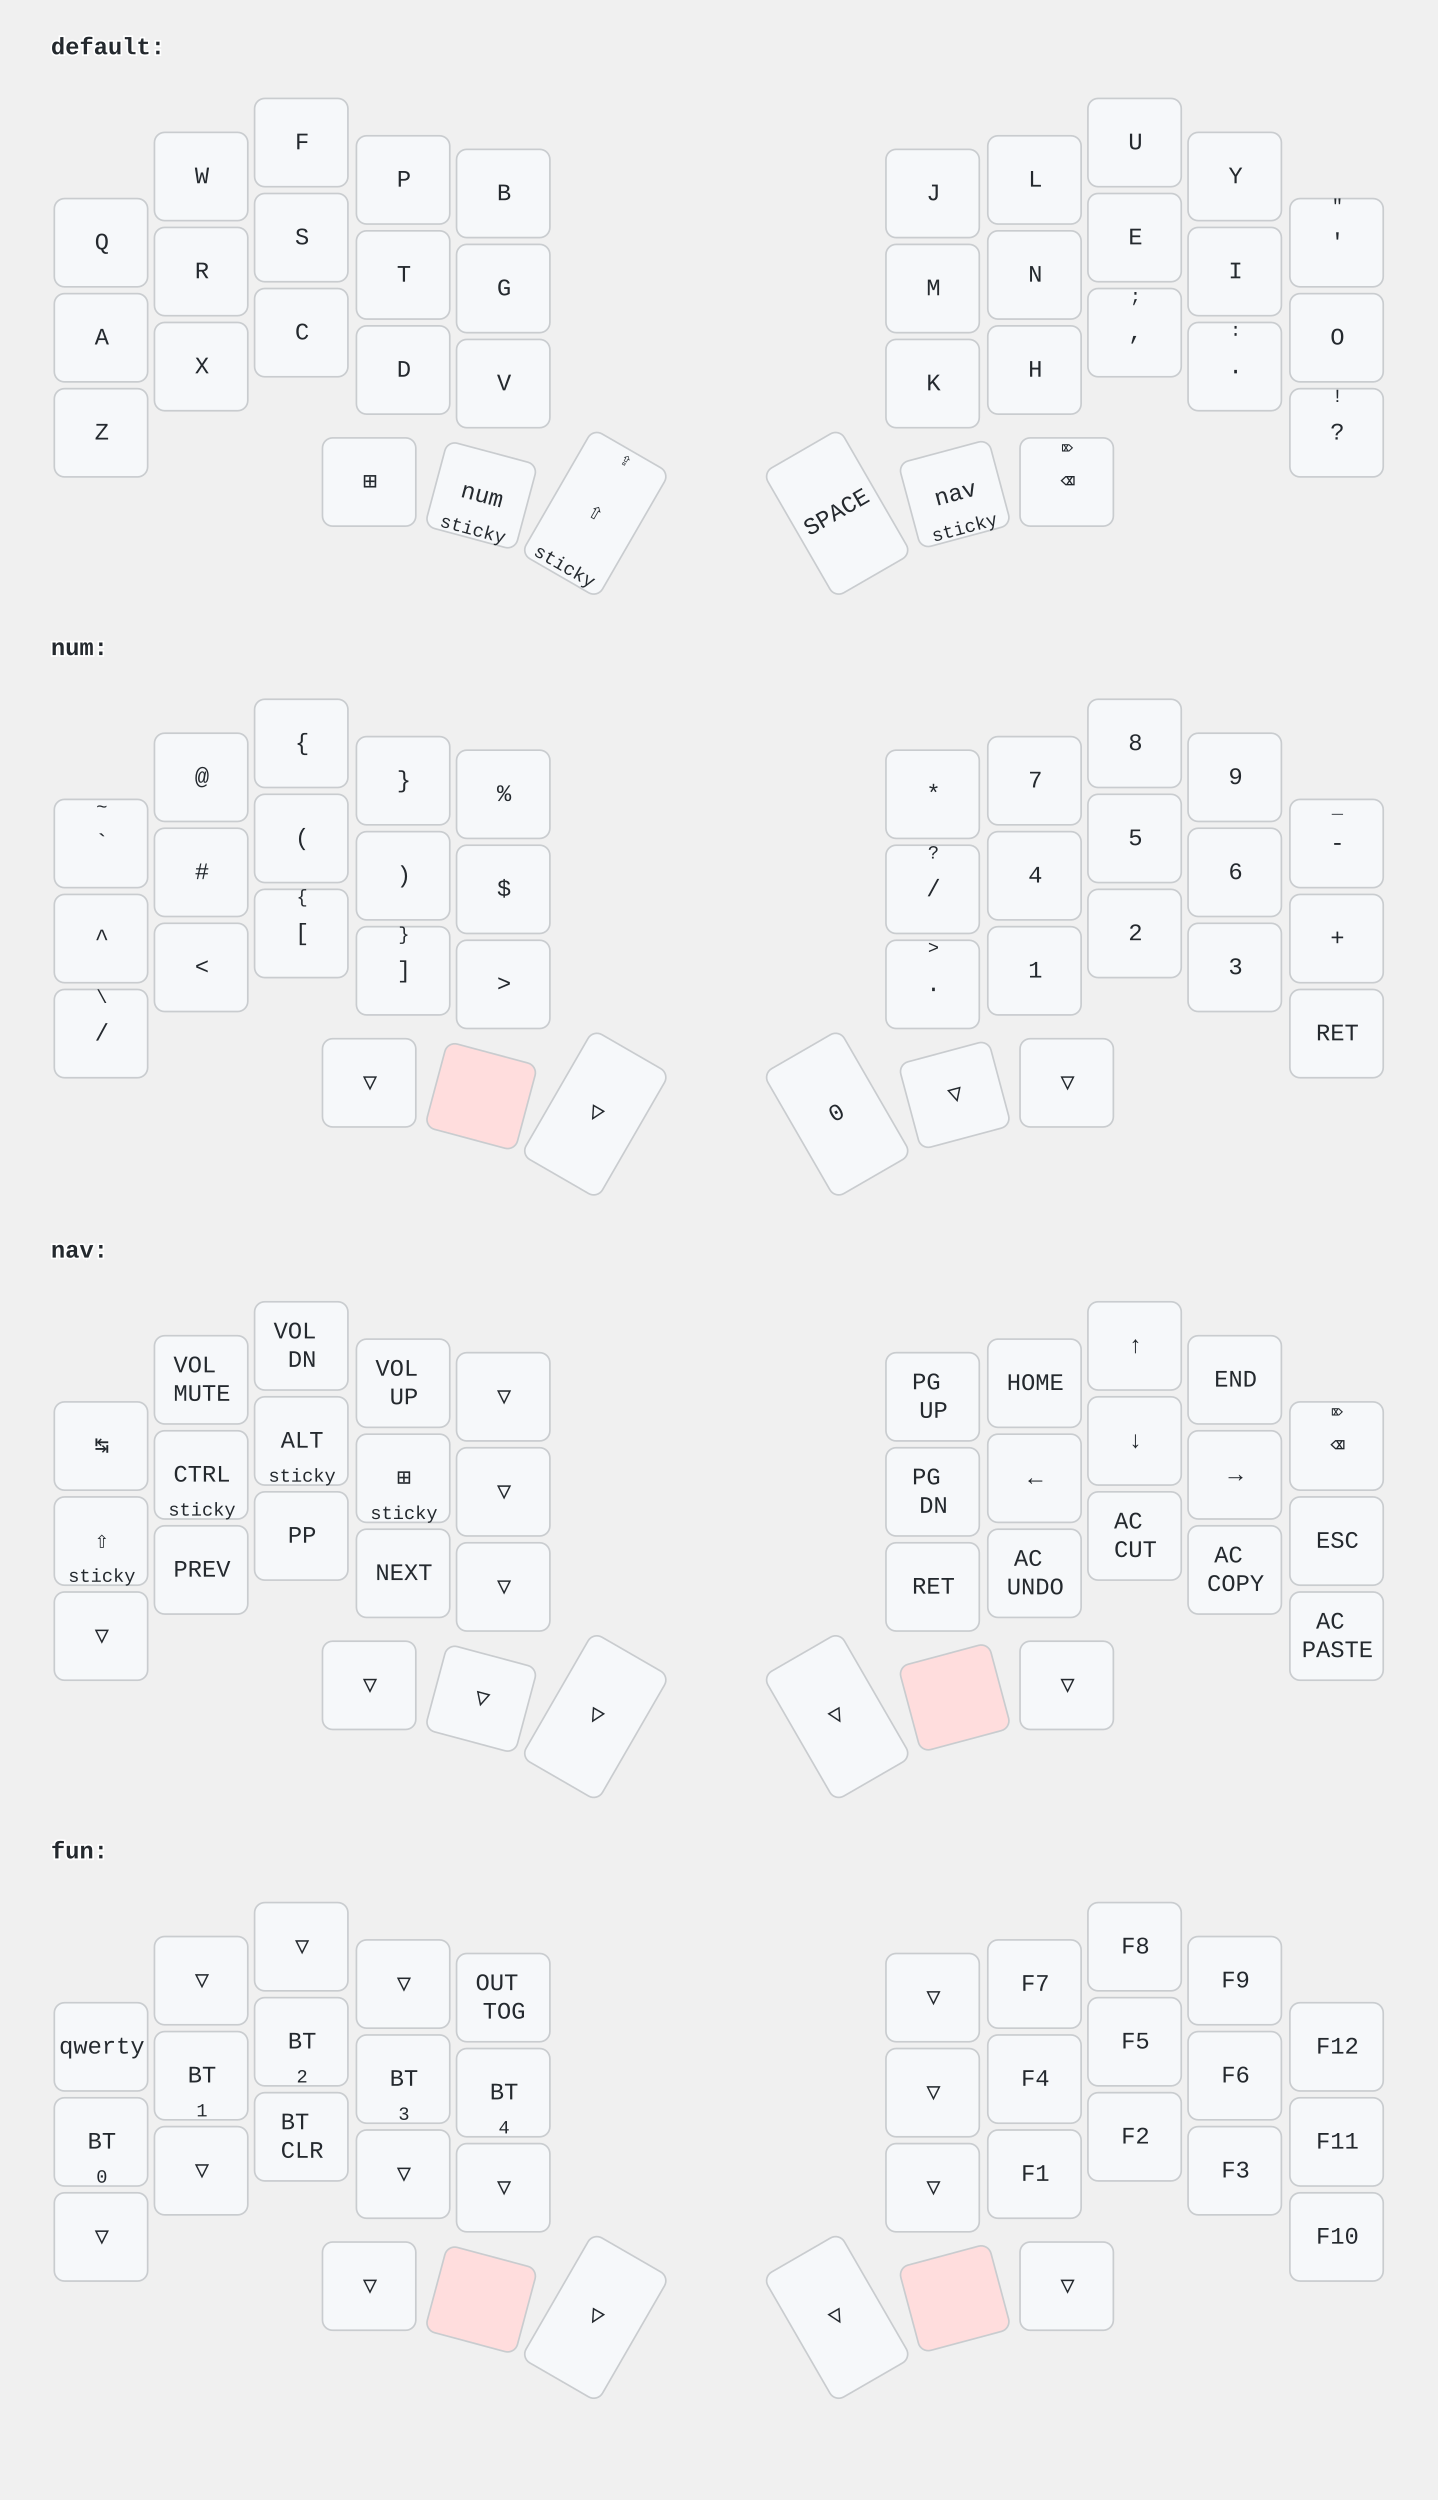
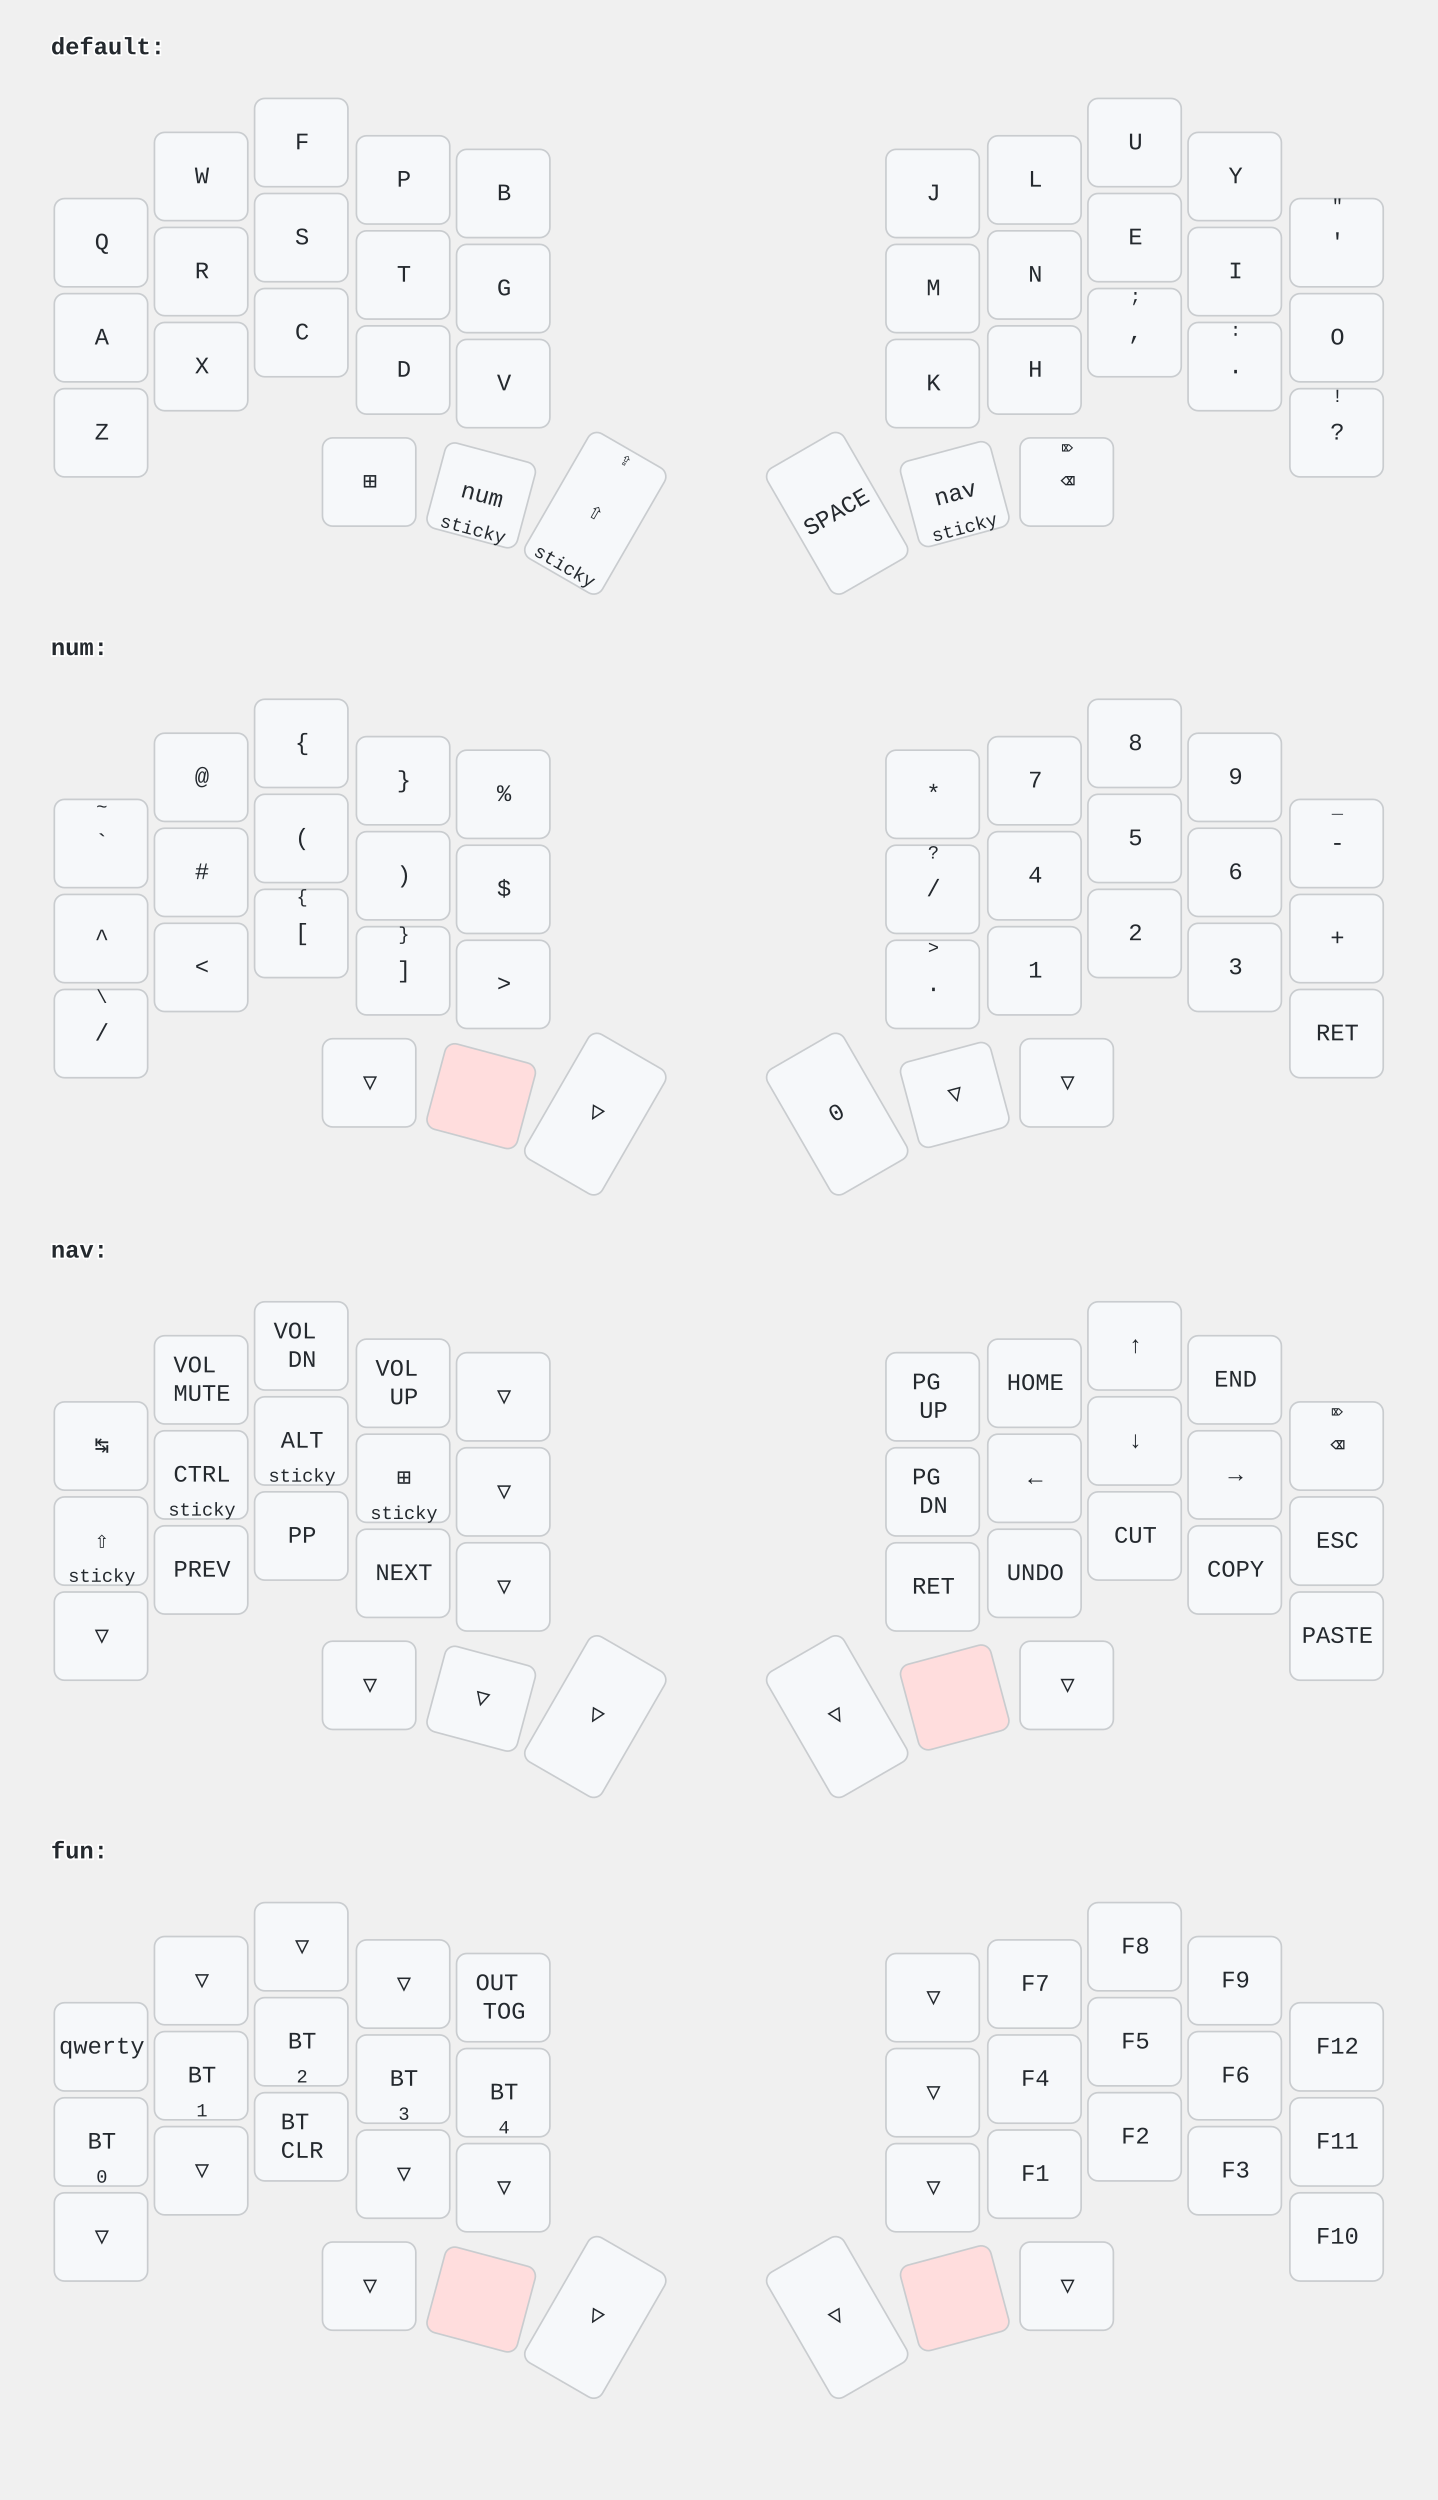
<svg xmlns="http://www.w3.org/2000/svg" width="847" height="1473" viewBox="0 0 847 1473" class="keymap">
  <style>/* font and background color specifications */
svg {
    font-family: SFMono-Regular,Consolas,Liberation Mono,Menlo,monospace;
    font-size: 14px;
    font-kerning: normal;
    text-rendering: optimizeLegibility;
    fill: #24292e;
}

/* default key styling */
rect {
    fill: #f6f8fa;
    stroke: #c9cccf;
    stroke-width: 1;
}

/* color accent for combo boxes */
rect.combo {
    fill: #cdf;
}

/* color accent for held keys */
rect.held, rect.combo.held {
    fill: #fdd;
}

/* color accent for ghost (optional) keys */
rect.ghost, rect.combo.ghost {
    fill: #ddd;
}

text {
    text-anchor: middle;
    dominant-baseline: middle;
}

/* styling for layer labels */
text.label {
    font-weight: bold;
    text-anchor: start;
    stroke: white;
    stroke-width: 2;
    paint-order: stroke;
}

/* styling for combo tap, and key hold/shifted label text */
text.combo, text.hold, text.shifted {
    font-size: 11px;
}

text.hold {
    text-anchor: middle;
    dominant-baseline: auto;
}

text.shifted {
    text-anchor: middle;
    dominant-baseline: hanging;
}

/* styling for hold/shifted label text in combo box */
text.combo.hold, text.combo.shifted {
    font-size: 8px;
}

/* styling for combo dendrons */
path {
    stroke-width: 1;
    stroke: gray;
    fill: none;
}
</style>
  <g transform="translate(30, 0)" class="layer-default">
    <text x="0" y="28" class="label">default:</text>
    <g transform="translate(0, 56)">
      <g transform="translate(30, 87)" class="key keypos-0">
        <rect rx="6" ry="6" x="-28" y="-26" width="55" height="52" class="key" />
        <text x="0" y="0" class="key tap">Q</text>
      </g>
      <g transform="translate(89, 48)" class="key keypos-1">
        <rect rx="6" ry="6" x="-28" y="-26" width="55" height="52" class="key" />
        <text x="0" y="0" class="key tap">W</text>
      </g>
      <g transform="translate(148, 28)" class="key keypos-2">
        <rect rx="6" ry="6" x="-28" y="-26" width="55" height="52" class="key" />
        <text x="0" y="0" class="key tap">F</text>
      </g>
      <g transform="translate(208, 50)" class="key keypos-3">
        <rect rx="6" ry="6" x="-28" y="-26" width="55" height="52" class="key" />
        <text x="0" y="0" class="key tap">P</text>
      </g>
      <g transform="translate(267, 58)" class="key keypos-4">
        <rect rx="6" ry="6" x="-28" y="-26" width="55" height="52" class="key" />
        <text x="0" y="0" class="key tap">B</text>
      </g>
      <g transform="translate(520, 58)" class="key keypos-5">
        <rect rx="6" ry="6" x="-28" y="-26" width="55" height="52" class="key" />
        <text x="0" y="0" class="key tap">J</text>
      </g>
      <g transform="translate(580, 50)" class="key keypos-6">
        <rect rx="6" ry="6" x="-28" y="-26" width="55" height="52" class="key" />
        <text x="0" y="0" class="key tap">L</text>
      </g>
      <g transform="translate(639, 28)" class="key keypos-7">
        <rect rx="6" ry="6" x="-28" y="-26" width="55" height="52" class="key" />
        <text x="0" y="0" class="key tap">U</text>
      </g>
      <g transform="translate(698, 48)" class="key keypos-8">
        <rect rx="6" ry="6" x="-28" y="-26" width="55" height="52" class="key" />
        <text x="0" y="0" class="key tap">Y</text>
      </g>
      <g transform="translate(758, 87)" class="key keypos-9">
        <rect rx="6" ry="6" x="-28" y="-26" width="55" height="52" class="key" />
        <text x="0" y="0" class="key tap">'</text>
        <text x="0" y="-24" class="key shifted">"</text>
      </g>
      <g transform="translate(30, 143)" class="key keypos-10">
        <rect rx="6" ry="6" x="-28" y="-26" width="55" height="52" class="key" />
        <text x="0" y="0" class="key tap">A</text>
      </g>
      <g transform="translate(89, 104)" class="key keypos-11">
        <rect rx="6" ry="6" x="-28" y="-26" width="55" height="52" class="key" />
        <text x="0" y="0" class="key tap">R</text>
      </g>
      <g transform="translate(148, 84)" class="key keypos-12">
        <rect rx="6" ry="6" x="-28" y="-26" width="55" height="52" class="key" />
        <text x="0" y="0" class="key tap">S</text>
      </g>
      <g transform="translate(208, 106)" class="key keypos-13">
        <rect rx="6" ry="6" x="-28" y="-26" width="55" height="52" class="key" />
        <text x="0" y="0" class="key tap">T</text>
      </g>
      <g transform="translate(267, 114)" class="key keypos-14">
        <rect rx="6" ry="6" x="-28" y="-26" width="55" height="52" class="key" />
        <text x="0" y="0" class="key tap">G</text>
      </g>
      <g transform="translate(520, 114)" class="key keypos-15">
        <rect rx="6" ry="6" x="-28" y="-26" width="55" height="52" class="key" />
        <text x="0" y="0" class="key tap">M</text>
      </g>
      <g transform="translate(580, 106)" class="key keypos-16">
        <rect rx="6" ry="6" x="-28" y="-26" width="55" height="52" class="key" />
        <text x="0" y="0" class="key tap">N</text>
      </g>
      <g transform="translate(639, 84)" class="key keypos-17">
        <rect rx="6" ry="6" x="-28" y="-26" width="55" height="52" class="key" />
        <text x="0" y="0" class="key tap">E</text>
      </g>
      <g transform="translate(698, 104)" class="key keypos-18">
        <rect rx="6" ry="6" x="-28" y="-26" width="55" height="52" class="key" />
        <text x="0" y="0" class="key tap">I</text>
      </g>
      <g transform="translate(758, 143)" class="key keypos-19">
        <rect rx="6" ry="6" x="-28" y="-26" width="55" height="52" class="key" />
        <text x="0" y="0" class="key tap">O</text>
      </g>
      <g transform="translate(30, 199)" class="key keypos-20">
        <rect rx="6" ry="6" x="-28" y="-26" width="55" height="52" class="key" />
        <text x="0" y="0" class="key tap">Z</text>
      </g>
      <g transform="translate(89, 160)" class="key keypos-21">
        <rect rx="6" ry="6" x="-28" y="-26" width="55" height="52" class="key" />
        <text x="0" y="0" class="key tap">X</text>
      </g>
      <g transform="translate(148, 140)" class="key keypos-22">
        <rect rx="6" ry="6" x="-28" y="-26" width="55" height="52" class="key" />
        <text x="0" y="0" class="key tap">C</text>
      </g>
      <g transform="translate(208, 162)" class="key keypos-23">
        <rect rx="6" ry="6" x="-28" y="-26" width="55" height="52" class="key" />
        <text x="0" y="0" class="key tap">D</text>
      </g>
      <g transform="translate(267, 170)" class="key keypos-24">
        <rect rx="6" ry="6" x="-28" y="-26" width="55" height="52" class="key" />
        <text x="0" y="0" class="key tap">V</text>
      </g>
      <g transform="translate(520, 170)" class="key keypos-25">
        <rect rx="6" ry="6" x="-28" y="-26" width="55" height="52" class="key" />
        <text x="0" y="0" class="key tap">K</text>
      </g>
      <g transform="translate(580, 162)" class="key keypos-26">
        <rect rx="6" ry="6" x="-28" y="-26" width="55" height="52" class="key" />
        <text x="0" y="0" class="key tap">H</text>
      </g>
      <g transform="translate(639, 140)" class="key keypos-27">
        <rect rx="6" ry="6" x="-28" y="-26" width="55" height="52" class="key" />
        <text x="0" y="0" class="key tap">,</text>
        <text x="0" y="-24" class="key shifted">;</text>
      </g>
      <g transform="translate(698, 160)" class="key keypos-28">
        <rect rx="6" ry="6" x="-28" y="-26" width="55" height="52" class="key" />
        <text x="0" y="0" class="key tap">.</text>
        <text x="0" y="-24" class="key shifted">:</text>
      </g>
      <g transform="translate(758, 199)" class="key keypos-29">
        <rect rx="6" ry="6" x="-28" y="-26" width="55" height="52" class="key" />
        <text x="0" y="0" class="key tap">?</text>
        <text x="0" y="-24" class="key shifted">!</text>
      </g>
      <g transform="translate(188, 228)" class="key keypos-30">
        <rect rx="6" ry="6" x="-28" y="-26" width="55" height="52" class="key" />
        <text x="0" y="0" class="key tap">⊞</text>
      </g>
      <g transform="translate(254, 236) rotate(15.0)" class="key keypos-31">
        <rect rx="6" ry="6" x="-28" y="-26" width="55" height="52" class="key" />
        <text x="0" y="0" class="key tap">num</text>
        <text x="0" y="24" class="key hold">sticky</text>
      </g>
      <g transform="translate(321, 246) rotate(30.0)" class="key keypos-32">
        <rect rx="6" ry="6" x="-26" y="-42" width="52" height="85" class="key" />
        <text x="0" y="0" class="key tap">⇧</text>
        <text x="0" y="40" class="key hold">sticky</text>
        <text x="0" y="-40" class="key shifted">⇪</text>
      </g>
      <g transform="translate(463, 246) rotate(-30.0)" class="key keypos-33">
        <rect rx="6" ry="6" x="-26" y="-42" width="52" height="85" class="key" />
        <text x="0" y="0" class="key tap">SPACE</text>
      </g>
      <g transform="translate(533, 235) rotate(-15.0)" class="key keypos-34">
        <rect rx="6" ry="6" x="-28" y="-26" width="55" height="52" class="key" />
        <text x="0" y="0" class="key tap">nav</text>
        <text x="0" y="24" class="key hold">sticky</text>
      </g>
      <g transform="translate(599, 228)" class="key keypos-35">
        <rect rx="6" ry="6" x="-28" y="-26" width="55" height="52" class="key" />
        <text x="0" y="0" class="key tap">⌫</text>
        <text x="0" y="-24" class="key shifted">⌦</text>
      </g>
    </g>
  </g>
  <g transform="translate(30, 354)" class="layer-num">
    <text x="0" y="28" class="label">num:</text>
    <g transform="translate(0, 56)">
      <g transform="translate(30, 87)" class="key keypos-0">
        <rect rx="6" ry="6" x="-28" y="-26" width="55" height="52" class="key" />
        <text x="0" y="0" class="key tap">`</text>
        <text x="0" y="-24" class="key shifted">~</text>
      </g>
      <g transform="translate(89, 48)" class="key keypos-1">
        <rect rx="6" ry="6" x="-28" y="-26" width="55" height="52" class="key" />
        <text x="0" y="0" class="key tap">@</text>
      </g>
      <g transform="translate(148, 28)" class="key keypos-2">
        <rect rx="6" ry="6" x="-28" y="-26" width="55" height="52" class="key" />
        <text x="0" y="0" class="key tap">{</text>
      </g>
      <g transform="translate(208, 50)" class="key keypos-3">
        <rect rx="6" ry="6" x="-28" y="-26" width="55" height="52" class="key" />
        <text x="0" y="0" class="key tap">}</text>
      </g>
      <g transform="translate(267, 58)" class="key keypos-4">
        <rect rx="6" ry="6" x="-28" y="-26" width="55" height="52" class="key" />
        <text x="0" y="0" class="key tap">%</text>
      </g>
      <g transform="translate(520, 58)" class="key keypos-5">
        <rect rx="6" ry="6" x="-28" y="-26" width="55" height="52" class="key" />
        <text x="0" y="0" class="key tap">*</text>
      </g>
      <g transform="translate(580, 50)" class="key keypos-6">
        <rect rx="6" ry="6" x="-28" y="-26" width="55" height="52" class="key" />
        <text x="0" y="0" class="key tap">7</text>
      </g>
      <g transform="translate(639, 28)" class="key keypos-7">
        <rect rx="6" ry="6" x="-28" y="-26" width="55" height="52" class="key" />
        <text x="0" y="0" class="key tap">8</text>
      </g>
      <g transform="translate(698, 48)" class="key keypos-8">
        <rect rx="6" ry="6" x="-28" y="-26" width="55" height="52" class="key" />
        <text x="0" y="0" class="key tap">9</text>
      </g>
      <g transform="translate(758, 87)" class="key keypos-9">
        <rect rx="6" ry="6" x="-28" y="-26" width="55" height="52" class="key" />
        <text x="0" y="0" class="key tap">-</text>
        <text x="0" y="-24" class="key shifted">_</text>
      </g>
      <g transform="translate(30, 143)" class="key keypos-10">
        <rect rx="6" ry="6" x="-28" y="-26" width="55" height="52" class="key" />
        <text x="0" y="0" class="key tap">^</text>
      </g>
      <g transform="translate(89, 104)" class="key keypos-11">
        <rect rx="6" ry="6" x="-28" y="-26" width="55" height="52" class="key" />
        <text x="0" y="0" class="key tap">#</text>
      </g>
      <g transform="translate(148, 84)" class="key keypos-12">
        <rect rx="6" ry="6" x="-28" y="-26" width="55" height="52" class="key" />
        <text x="0" y="0" class="key tap">(</text>
      </g>
      <g transform="translate(208, 106)" class="key keypos-13">
        <rect rx="6" ry="6" x="-28" y="-26" width="55" height="52" class="key" />
        <text x="0" y="0" class="key tap">)</text>
      </g>
      <g transform="translate(267, 114)" class="key keypos-14">
        <rect rx="6" ry="6" x="-28" y="-26" width="55" height="52" class="key" />
        <text x="0" y="0" class="key tap">$</text>
      </g>
      <g transform="translate(520, 114)" class="key keypos-15">
        <rect rx="6" ry="6" x="-28" y="-26" width="55" height="52" class="key" />
        <text x="0" y="0" class="key tap">/</text>
        <text x="0" y="-24" class="key shifted">?</text>
      </g>
      <g transform="translate(580, 106)" class="key keypos-16">
        <rect rx="6" ry="6" x="-28" y="-26" width="55" height="52" class="key" />
        <text x="0" y="0" class="key tap">4</text>
      </g>
      <g transform="translate(639, 84)" class="key keypos-17">
        <rect rx="6" ry="6" x="-28" y="-26" width="55" height="52" class="key" />
        <text x="0" y="0" class="key tap">5</text>
      </g>
      <g transform="translate(698, 104)" class="key keypos-18">
        <rect rx="6" ry="6" x="-28" y="-26" width="55" height="52" class="key" />
        <text x="0" y="0" class="key tap">6</text>
      </g>
      <g transform="translate(758, 143)" class="key keypos-19">
        <rect rx="6" ry="6" x="-28" y="-26" width="55" height="52" class="key" />
        <text x="0" y="0" class="key tap">+</text>
      </g>
      <g transform="translate(30, 199)" class="key keypos-20">
        <rect rx="6" ry="6" x="-28" y="-26" width="55" height="52" class="key" />
        <text x="0" y="0" class="key tap">/</text>
        <text x="0" y="-24" class="key shifted">\</text>
      </g>
      <g transform="translate(89, 160)" class="key keypos-21">
        <rect rx="6" ry="6" x="-28" y="-26" width="55" height="52" class="key" />
        <text x="0" y="0" class="key tap">&lt;</text>
      </g>
      <g transform="translate(148, 140)" class="key keypos-22">
        <rect rx="6" ry="6" x="-28" y="-26" width="55" height="52" class="key" />
        <text x="0" y="0" class="key tap">[</text>
        <text x="0" y="-24" class="key shifted">{</text>
      </g>
      <g transform="translate(208, 162)" class="key keypos-23">
        <rect rx="6" ry="6" x="-28" y="-26" width="55" height="52" class="key" />
        <text x="0" y="0" class="key tap">]</text>
        <text x="0" y="-24" class="key shifted">}</text>
      </g>
      <g transform="translate(267, 170)" class="key keypos-24">
        <rect rx="6" ry="6" x="-28" y="-26" width="55" height="52" class="key" />
        <text x="0" y="0" class="key tap">&gt;</text>
      </g>
      <g transform="translate(520, 170)" class="key keypos-25">
        <rect rx="6" ry="6" x="-28" y="-26" width="55" height="52" class="key" />
        <text x="0" y="0" class="key tap">.</text>
        <text x="0" y="-24" class="key shifted">&gt;</text>
      </g>
      <g transform="translate(580, 162)" class="key keypos-26">
        <rect rx="6" ry="6" x="-28" y="-26" width="55" height="52" class="key" />
        <text x="0" y="0" class="key tap">1</text>
      </g>
      <g transform="translate(639, 140)" class="key keypos-27">
        <rect rx="6" ry="6" x="-28" y="-26" width="55" height="52" class="key" />
        <text x="0" y="0" class="key tap">2</text>
      </g>
      <g transform="translate(698, 160)" class="key keypos-28">
        <rect rx="6" ry="6" x="-28" y="-26" width="55" height="52" class="key" />
        <text x="0" y="0" class="key tap">3</text>
      </g>
      <g transform="translate(758, 199)" class="key keypos-29">
        <rect rx="6" ry="6" x="-28" y="-26" width="55" height="52" class="key" />
        <text x="0" y="0" class="key tap">RET</text>
      </g>
      <g transform="translate(188, 228)" class="key trans keypos-30">
        <rect rx="6" ry="6" x="-28" y="-26" width="55" height="52" class="key trans" />
        <text x="0" y="0" class="key trans tap">▽</text>
      </g>
      <g transform="translate(254, 236) rotate(15.0)" class="key held keypos-31">
        <rect rx="6" ry="6" x="-28" y="-26" width="55" height="52" class="key held" />
      </g>
      <g transform="translate(321, 246) rotate(30.0)" class="key trans keypos-32">
        <rect rx="6" ry="6" x="-26" y="-42" width="52" height="85" class="key trans" />
        <text x="0" y="0" class="key trans tap">▽</text>
      </g>
      <g transform="translate(463, 246) rotate(-30.0)" class="key keypos-33">
        <rect rx="6" ry="6" x="-26" y="-42" width="52" height="85" class="key" />
        <text x="0" y="0" class="key tap">0</text>
      </g>
      <g transform="translate(533, 235) rotate(-15.0)" class="key trans keypos-34">
        <rect rx="6" ry="6" x="-28" y="-26" width="55" height="52" class="key trans" />
        <text x="0" y="0" class="key trans tap">▽</text>
      </g>
      <g transform="translate(599, 228)" class="key trans keypos-35">
        <rect rx="6" ry="6" x="-28" y="-26" width="55" height="52" class="key trans" />
        <text x="0" y="0" class="key trans tap">▽</text>
      </g>
    </g>
  </g>
  <g transform="translate(30, 709)" class="layer-nav">
    <text x="0" y="28" class="label">nav:</text>
    <g transform="translate(0, 56)">
      <g transform="translate(30, 87)" class="key keypos-0">
        <rect rx="6" ry="6" x="-28" y="-26" width="55" height="52" class="key" />
        <text x="0" y="0" class="key tap">↹</text>
      </g>
      <g transform="translate(89, 48)" class="key keypos-1">
        <rect rx="6" ry="6" x="-28" y="-26" width="55" height="52" class="key" />
        <text x="0" y="0" class="key tap">
          <tspan x="0" dy="-0.6em">VOL</tspan>
          <tspan x="0" dy="1.2em">MUTE</tspan>
        </text>
      </g>
      <g transform="translate(148, 28)" class="key keypos-2">
        <rect rx="6" ry="6" x="-28" y="-26" width="55" height="52" class="key" />
        <text x="0" y="0" class="key tap">
          <tspan x="0" dy="-0.6em">VOL</tspan>
          <tspan x="0" dy="1.2em">DN</tspan>
        </text>
      </g>
      <g transform="translate(208, 50)" class="key keypos-3">
        <rect rx="6" ry="6" x="-28" y="-26" width="55" height="52" class="key" />
        <text x="0" y="0" class="key tap">
          <tspan x="0" dy="-0.6em">VOL</tspan>
          <tspan x="0" dy="1.2em">UP</tspan>
        </text>
      </g>
      <g transform="translate(267, 58)" class="key trans keypos-4">
        <rect rx="6" ry="6" x="-28" y="-26" width="55" height="52" class="key trans" />
        <text x="0" y="0" class="key trans tap">▽</text>
      </g>
      <g transform="translate(520, 58)" class="key keypos-5">
        <rect rx="6" ry="6" x="-28" y="-26" width="55" height="52" class="key" />
        <text x="0" y="0" class="key tap">
          <tspan x="0" dy="-0.6em">PG</tspan>
          <tspan x="0" dy="1.2em">UP</tspan>
        </text>
      </g>
      <g transform="translate(580, 50)" class="key keypos-6">
        <rect rx="6" ry="6" x="-28" y="-26" width="55" height="52" class="key" />
        <text x="0" y="0" class="key tap">HOME</text>
      </g>
      <g transform="translate(639, 28)" class="key keypos-7">
        <rect rx="6" ry="6" x="-28" y="-26" width="55" height="52" class="key" />
        <text x="0" y="0" class="key tap">↑</text>
      </g>
      <g transform="translate(698, 48)" class="key keypos-8">
        <rect rx="6" ry="6" x="-28" y="-26" width="55" height="52" class="key" />
        <text x="0" y="0" class="key tap">END</text>
      </g>
      <g transform="translate(758, 87)" class="key keypos-9">
        <rect rx="6" ry="6" x="-28" y="-26" width="55" height="52" class="key" />
        <text x="0" y="0" class="key tap">⌫</text>
        <text x="0" y="-24" class="key shifted">⌦</text>
      </g>
      <g transform="translate(30, 143)" class="key keypos-10">
        <rect rx="6" ry="6" x="-28" y="-26" width="55" height="52" class="key" />
        <text x="0" y="0" class="key tap">⇧</text>
        <text x="0" y="24" class="key hold">sticky</text>
      </g>
      <g transform="translate(89, 104)" class="key keypos-11">
        <rect rx="6" ry="6" x="-28" y="-26" width="55" height="52" class="key" />
        <text x="0" y="0" class="key tap">CTRL</text>
        <text x="0" y="24" class="key hold">sticky</text>
      </g>
      <g transform="translate(148, 84)" class="key keypos-12">
        <rect rx="6" ry="6" x="-28" y="-26" width="55" height="52" class="key" />
        <text x="0" y="0" class="key tap">ALT</text>
        <text x="0" y="24" class="key hold">sticky</text>
      </g>
      <g transform="translate(208, 106)" class="key keypos-13">
        <rect rx="6" ry="6" x="-28" y="-26" width="55" height="52" class="key" />
        <text x="0" y="0" class="key tap">⊞</text>
        <text x="0" y="24" class="key hold">sticky</text>
      </g>
      <g transform="translate(267, 114)" class="key trans keypos-14">
        <rect rx="6" ry="6" x="-28" y="-26" width="55" height="52" class="key trans" />
        <text x="0" y="0" class="key trans tap">▽</text>
      </g>
      <g transform="translate(520, 114)" class="key keypos-15">
        <rect rx="6" ry="6" x="-28" y="-26" width="55" height="52" class="key" />
        <text x="0" y="0" class="key tap">
          <tspan x="0" dy="-0.6em">PG</tspan>
          <tspan x="0" dy="1.2em">DN</tspan>
        </text>
      </g>
      <g transform="translate(580, 106)" class="key keypos-16">
        <rect rx="6" ry="6" x="-28" y="-26" width="55" height="52" class="key" />
        <text x="0" y="0" class="key tap">←</text>
      </g>
      <g transform="translate(639, 84)" class="key keypos-17">
        <rect rx="6" ry="6" x="-28" y="-26" width="55" height="52" class="key" />
        <text x="0" y="0" class="key tap">↓</text>
      </g>
      <g transform="translate(698, 104)" class="key keypos-18">
        <rect rx="6" ry="6" x="-28" y="-26" width="55" height="52" class="key" />
        <text x="0" y="0" class="key tap">→</text>
      </g>
      <g transform="translate(758, 143)" class="key keypos-19">
        <rect rx="6" ry="6" x="-28" y="-26" width="55" height="52" class="key" />
        <text x="0" y="0" class="key tap">ESC</text>
      </g>
      <g transform="translate(30, 199)" class="key trans keypos-20">
        <rect rx="6" ry="6" x="-28" y="-26" width="55" height="52" class="key trans" />
        <text x="0" y="0" class="key trans tap">▽</text>
      </g>
      <g transform="translate(89, 160)" class="key keypos-21">
        <rect rx="6" ry="6" x="-28" y="-26" width="55" height="52" class="key" />
        <text x="0" y="0" class="key tap">PREV</text>
      </g>
      <g transform="translate(148, 140)" class="key keypos-22">
        <rect rx="6" ry="6" x="-28" y="-26" width="55" height="52" class="key" />
        <text x="0" y="0" class="key tap">PP</text>
      </g>
      <g transform="translate(208, 162)" class="key keypos-23">
        <rect rx="6" ry="6" x="-28" y="-26" width="55" height="52" class="key" />
        <text x="0" y="0" class="key tap">NEXT</text>
      </g>
      <g transform="translate(267, 170)" class="key trans keypos-24">
        <rect rx="6" ry="6" x="-28" y="-26" width="55" height="52" class="key trans" />
        <text x="0" y="0" class="key trans tap">▽</text>
      </g>
      <g transform="translate(520, 170)" class="key keypos-25">
        <rect rx="6" ry="6" x="-28" y="-26" width="55" height="52" class="key" />
        <text x="0" y="0" class="key tap">RET</text>
      </g>
      <g transform="translate(580, 162)" class="key keypos-26">
        <rect rx="6" ry="6" x="-28" y="-26" width="55" height="52" class="key" />
-         <text x="0" y="0" class="key tap">
-           <tspan x="0" dy="-0.6em">AC</tspan>
-           <tspan x="0" dy="1.2em">UNDO</tspan>
-         </text>
+         <text x="0" y="0" class="key tap">UNDO</text>
      </g>
      <g transform="translate(639, 140)" class="key keypos-27">
        <rect rx="6" ry="6" x="-28" y="-26" width="55" height="52" class="key" />
-         <text x="0" y="0" class="key tap">
-           <tspan x="0" dy="-0.6em">AC</tspan>
-           <tspan x="0" dy="1.2em">CUT</tspan>
-         </text>
+         <text x="0" y="0" class="key tap">CUT</text>
      </g>
      <g transform="translate(698, 160)" class="key keypos-28">
        <rect rx="6" ry="6" x="-28" y="-26" width="55" height="52" class="key" />
-         <text x="0" y="0" class="key tap">
-           <tspan x="0" dy="-0.6em">AC</tspan>
-           <tspan x="0" dy="1.2em">COPY</tspan>
-         </text>
+         <text x="0" y="0" class="key tap">COPY</text>
      </g>
      <g transform="translate(758, 199)" class="key keypos-29">
        <rect rx="6" ry="6" x="-28" y="-26" width="55" height="52" class="key" />
-         <text x="0" y="0" class="key tap">
-           <tspan x="0" dy="-0.6em">AC</tspan>
-           <tspan x="0" dy="1.2em">PASTE</tspan>
-         </text>
+         <text x="0" y="0" class="key tap">PASTE</text>
      </g>
      <g transform="translate(188, 228)" class="key trans keypos-30">
        <rect rx="6" ry="6" x="-28" y="-26" width="55" height="52" class="key trans" />
        <text x="0" y="0" class="key trans tap">▽</text>
      </g>
      <g transform="translate(254, 236) rotate(15.0)" class="key trans keypos-31">
        <rect rx="6" ry="6" x="-28" y="-26" width="55" height="52" class="key trans" />
        <text x="0" y="0" class="key trans tap">▽</text>
      </g>
      <g transform="translate(321, 246) rotate(30.0)" class="key trans keypos-32">
        <rect rx="6" ry="6" x="-26" y="-42" width="52" height="85" class="key trans" />
        <text x="0" y="0" class="key trans tap">▽</text>
      </g>
      <g transform="translate(463, 246) rotate(-30.0)" class="key trans keypos-33">
        <rect rx="6" ry="6" x="-26" y="-42" width="52" height="85" class="key trans" />
        <text x="0" y="0" class="key trans tap">▽</text>
      </g>
      <g transform="translate(533, 235) rotate(-15.0)" class="key held keypos-34">
        <rect rx="6" ry="6" x="-28" y="-26" width="55" height="52" class="key held" />
      </g>
      <g transform="translate(599, 228)" class="key trans keypos-35">
        <rect rx="6" ry="6" x="-28" y="-26" width="55" height="52" class="key trans" />
        <text x="0" y="0" class="key trans tap">▽</text>
      </g>
    </g>
  </g>
  <g transform="translate(30, 1063)" class="layer-fun">
    <text x="0" y="28" class="label">fun:</text>
    <g transform="translate(0, 56)">
      <g transform="translate(30, 87)" class="key keypos-0">
        <rect rx="6" ry="6" x="-28" y="-26" width="55" height="52" class="key" />
        <text x="0" y="0" class="key tap">qwerty</text>
      </g>
      <g transform="translate(89, 48)" class="key trans keypos-1">
        <rect rx="6" ry="6" x="-28" y="-26" width="55" height="52" class="key trans" />
        <text x="0" y="0" class="key trans tap">▽</text>
      </g>
      <g transform="translate(148, 28)" class="key trans keypos-2">
        <rect rx="6" ry="6" x="-28" y="-26" width="55" height="52" class="key trans" />
        <text x="0" y="0" class="key trans tap">▽</text>
      </g>
      <g transform="translate(208, 50)" class="key trans keypos-3">
        <rect rx="6" ry="6" x="-28" y="-26" width="55" height="52" class="key trans" />
        <text x="0" y="0" class="key trans tap">▽</text>
      </g>
      <g transform="translate(267, 58)" class="key keypos-4">
        <rect rx="6" ry="6" x="-28" y="-26" width="55" height="52" class="key" />
        <text x="0" y="0" class="key tap">
          <tspan x="0" dy="-0.6em">OUT</tspan>
          <tspan x="0" dy="1.2em">TOG</tspan>
        </text>
      </g>
      <g transform="translate(520, 58)" class="key trans keypos-5">
        <rect rx="6" ry="6" x="-28" y="-26" width="55" height="52" class="key trans" />
        <text x="0" y="0" class="key trans tap">▽</text>
      </g>
      <g transform="translate(580, 50)" class="key keypos-6">
        <rect rx="6" ry="6" x="-28" y="-26" width="55" height="52" class="key" />
        <text x="0" y="0" class="key tap">F7</text>
      </g>
      <g transform="translate(639, 28)" class="key keypos-7">
        <rect rx="6" ry="6" x="-28" y="-26" width="55" height="52" class="key" />
        <text x="0" y="0" class="key tap">F8</text>
      </g>
      <g transform="translate(698, 48)" class="key keypos-8">
        <rect rx="6" ry="6" x="-28" y="-26" width="55" height="52" class="key" />
        <text x="0" y="0" class="key tap">F9</text>
      </g>
      <g transform="translate(758, 87)" class="key keypos-9">
        <rect rx="6" ry="6" x="-28" y="-26" width="55" height="52" class="key" />
        <text x="0" y="0" class="key tap">F12</text>
      </g>
      <g transform="translate(30, 143)" class="key keypos-10">
        <rect rx="6" ry="6" x="-28" y="-26" width="55" height="52" class="key" />
        <text x="0" y="0" class="key tap">BT</text>
        <text x="0" y="24" class="key hold">0</text>
      </g>
      <g transform="translate(89, 104)" class="key keypos-11">
        <rect rx="6" ry="6" x="-28" y="-26" width="55" height="52" class="key" />
        <text x="0" y="0" class="key tap">BT</text>
        <text x="0" y="24" class="key hold">1</text>
      </g>
      <g transform="translate(148, 84)" class="key keypos-12">
        <rect rx="6" ry="6" x="-28" y="-26" width="55" height="52" class="key" />
        <text x="0" y="0" class="key tap">BT</text>
        <text x="0" y="24" class="key hold">2</text>
      </g>
      <g transform="translate(208, 106)" class="key keypos-13">
        <rect rx="6" ry="6" x="-28" y="-26" width="55" height="52" class="key" />
        <text x="0" y="0" class="key tap">BT</text>
        <text x="0" y="24" class="key hold">3</text>
      </g>
      <g transform="translate(267, 114)" class="key keypos-14">
        <rect rx="6" ry="6" x="-28" y="-26" width="55" height="52" class="key" />
        <text x="0" y="0" class="key tap">BT</text>
        <text x="0" y="24" class="key hold">4</text>
      </g>
      <g transform="translate(520, 114)" class="key trans keypos-15">
        <rect rx="6" ry="6" x="-28" y="-26" width="55" height="52" class="key trans" />
        <text x="0" y="0" class="key trans tap">▽</text>
      </g>
      <g transform="translate(580, 106)" class="key keypos-16">
        <rect rx="6" ry="6" x="-28" y="-26" width="55" height="52" class="key" />
        <text x="0" y="0" class="key tap">F4</text>
      </g>
      <g transform="translate(639, 84)" class="key keypos-17">
        <rect rx="6" ry="6" x="-28" y="-26" width="55" height="52" class="key" />
        <text x="0" y="0" class="key tap">F5</text>
      </g>
      <g transform="translate(698, 104)" class="key keypos-18">
        <rect rx="6" ry="6" x="-28" y="-26" width="55" height="52" class="key" />
        <text x="0" y="0" class="key tap">F6</text>
      </g>
      <g transform="translate(758, 143)" class="key keypos-19">
        <rect rx="6" ry="6" x="-28" y="-26" width="55" height="52" class="key" />
        <text x="0" y="0" class="key tap">F11</text>
      </g>
      <g transform="translate(30, 199)" class="key trans keypos-20">
        <rect rx="6" ry="6" x="-28" y="-26" width="55" height="52" class="key trans" />
        <text x="0" y="0" class="key trans tap">▽</text>
      </g>
      <g transform="translate(89, 160)" class="key trans keypos-21">
        <rect rx="6" ry="6" x="-28" y="-26" width="55" height="52" class="key trans" />
        <text x="0" y="0" class="key trans tap">▽</text>
      </g>
      <g transform="translate(148, 140)" class="key keypos-22">
        <rect rx="6" ry="6" x="-28" y="-26" width="55" height="52" class="key" />
        <text x="0" y="0" class="key tap">
          <tspan x="0" dy="-0.6em">BT</tspan>
          <tspan x="0" dy="1.2em">CLR</tspan>
        </text>
      </g>
      <g transform="translate(208, 162)" class="key trans keypos-23">
        <rect rx="6" ry="6" x="-28" y="-26" width="55" height="52" class="key trans" />
        <text x="0" y="0" class="key trans tap">▽</text>
      </g>
      <g transform="translate(267, 170)" class="key trans keypos-24">
        <rect rx="6" ry="6" x="-28" y="-26" width="55" height="52" class="key trans" />
        <text x="0" y="0" class="key trans tap">▽</text>
      </g>
      <g transform="translate(520, 170)" class="key trans keypos-25">
        <rect rx="6" ry="6" x="-28" y="-26" width="55" height="52" class="key trans" />
        <text x="0" y="0" class="key trans tap">▽</text>
      </g>
      <g transform="translate(580, 162)" class="key keypos-26">
        <rect rx="6" ry="6" x="-28" y="-26" width="55" height="52" class="key" />
        <text x="0" y="0" class="key tap">F1</text>
      </g>
      <g transform="translate(639, 140)" class="key keypos-27">
        <rect rx="6" ry="6" x="-28" y="-26" width="55" height="52" class="key" />
        <text x="0" y="0" class="key tap">F2</text>
      </g>
      <g transform="translate(698, 160)" class="key keypos-28">
        <rect rx="6" ry="6" x="-28" y="-26" width="55" height="52" class="key" />
        <text x="0" y="0" class="key tap">F3</text>
      </g>
      <g transform="translate(758, 199)" class="key keypos-29">
        <rect rx="6" ry="6" x="-28" y="-26" width="55" height="52" class="key" />
        <text x="0" y="0" class="key tap">F10</text>
      </g>
      <g transform="translate(188, 228)" class="key trans keypos-30">
        <rect rx="6" ry="6" x="-28" y="-26" width="55" height="52" class="key trans" />
        <text x="0" y="0" class="key trans tap">▽</text>
      </g>
      <g transform="translate(254, 236) rotate(15.0)" class="key held keypos-31">
        <rect rx="6" ry="6" x="-28" y="-26" width="55" height="52" class="key held" />
      </g>
      <g transform="translate(321, 246) rotate(30.0)" class="key trans keypos-32">
        <rect rx="6" ry="6" x="-26" y="-42" width="52" height="85" class="key trans" />
        <text x="0" y="0" class="key trans tap">▽</text>
      </g>
      <g transform="translate(463, 246) rotate(-30.0)" class="key trans keypos-33">
        <rect rx="6" ry="6" x="-26" y="-42" width="52" height="85" class="key trans" />
        <text x="0" y="0" class="key trans tap">▽</text>
      </g>
      <g transform="translate(533, 235) rotate(-15.0)" class="key held keypos-34">
        <rect rx="6" ry="6" x="-28" y="-26" width="55" height="52" class="key held" />
      </g>
      <g transform="translate(599, 228)" class="key trans keypos-35">
        <rect rx="6" ry="6" x="-28" y="-26" width="55" height="52" class="key trans" />
        <text x="0" y="0" class="key trans tap">▽</text>
      </g>
    </g>
  </g>
</svg>
